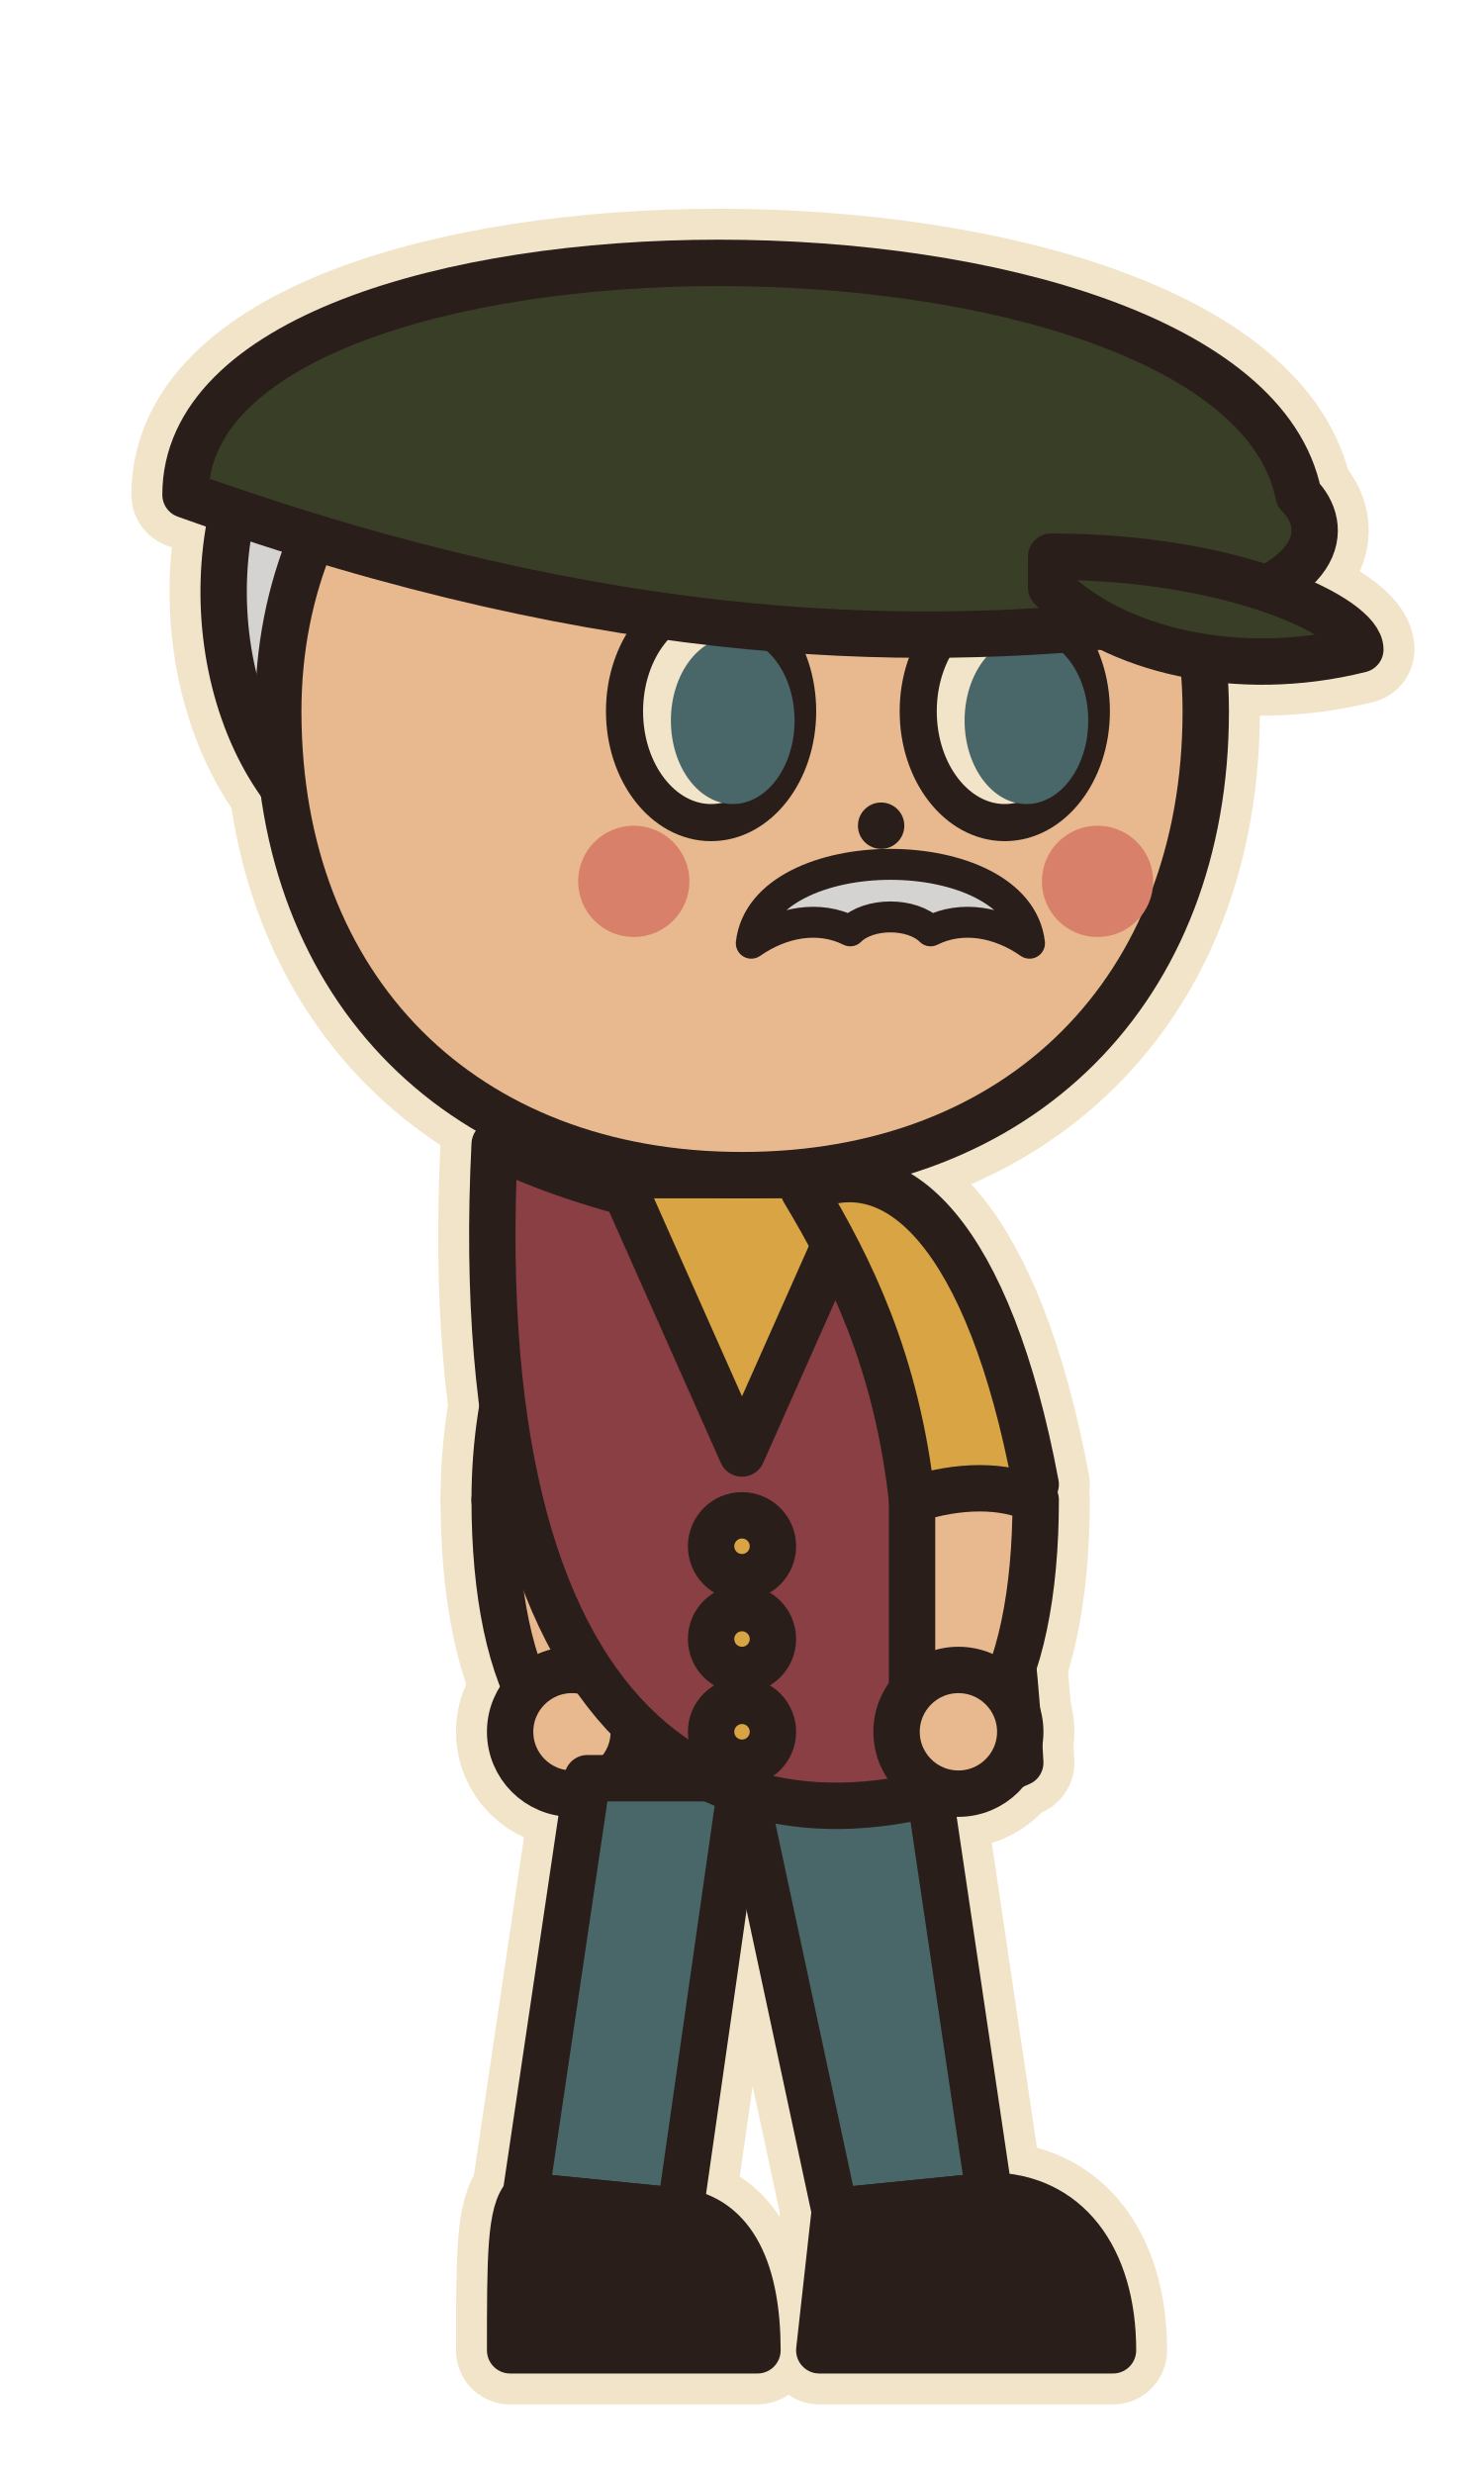
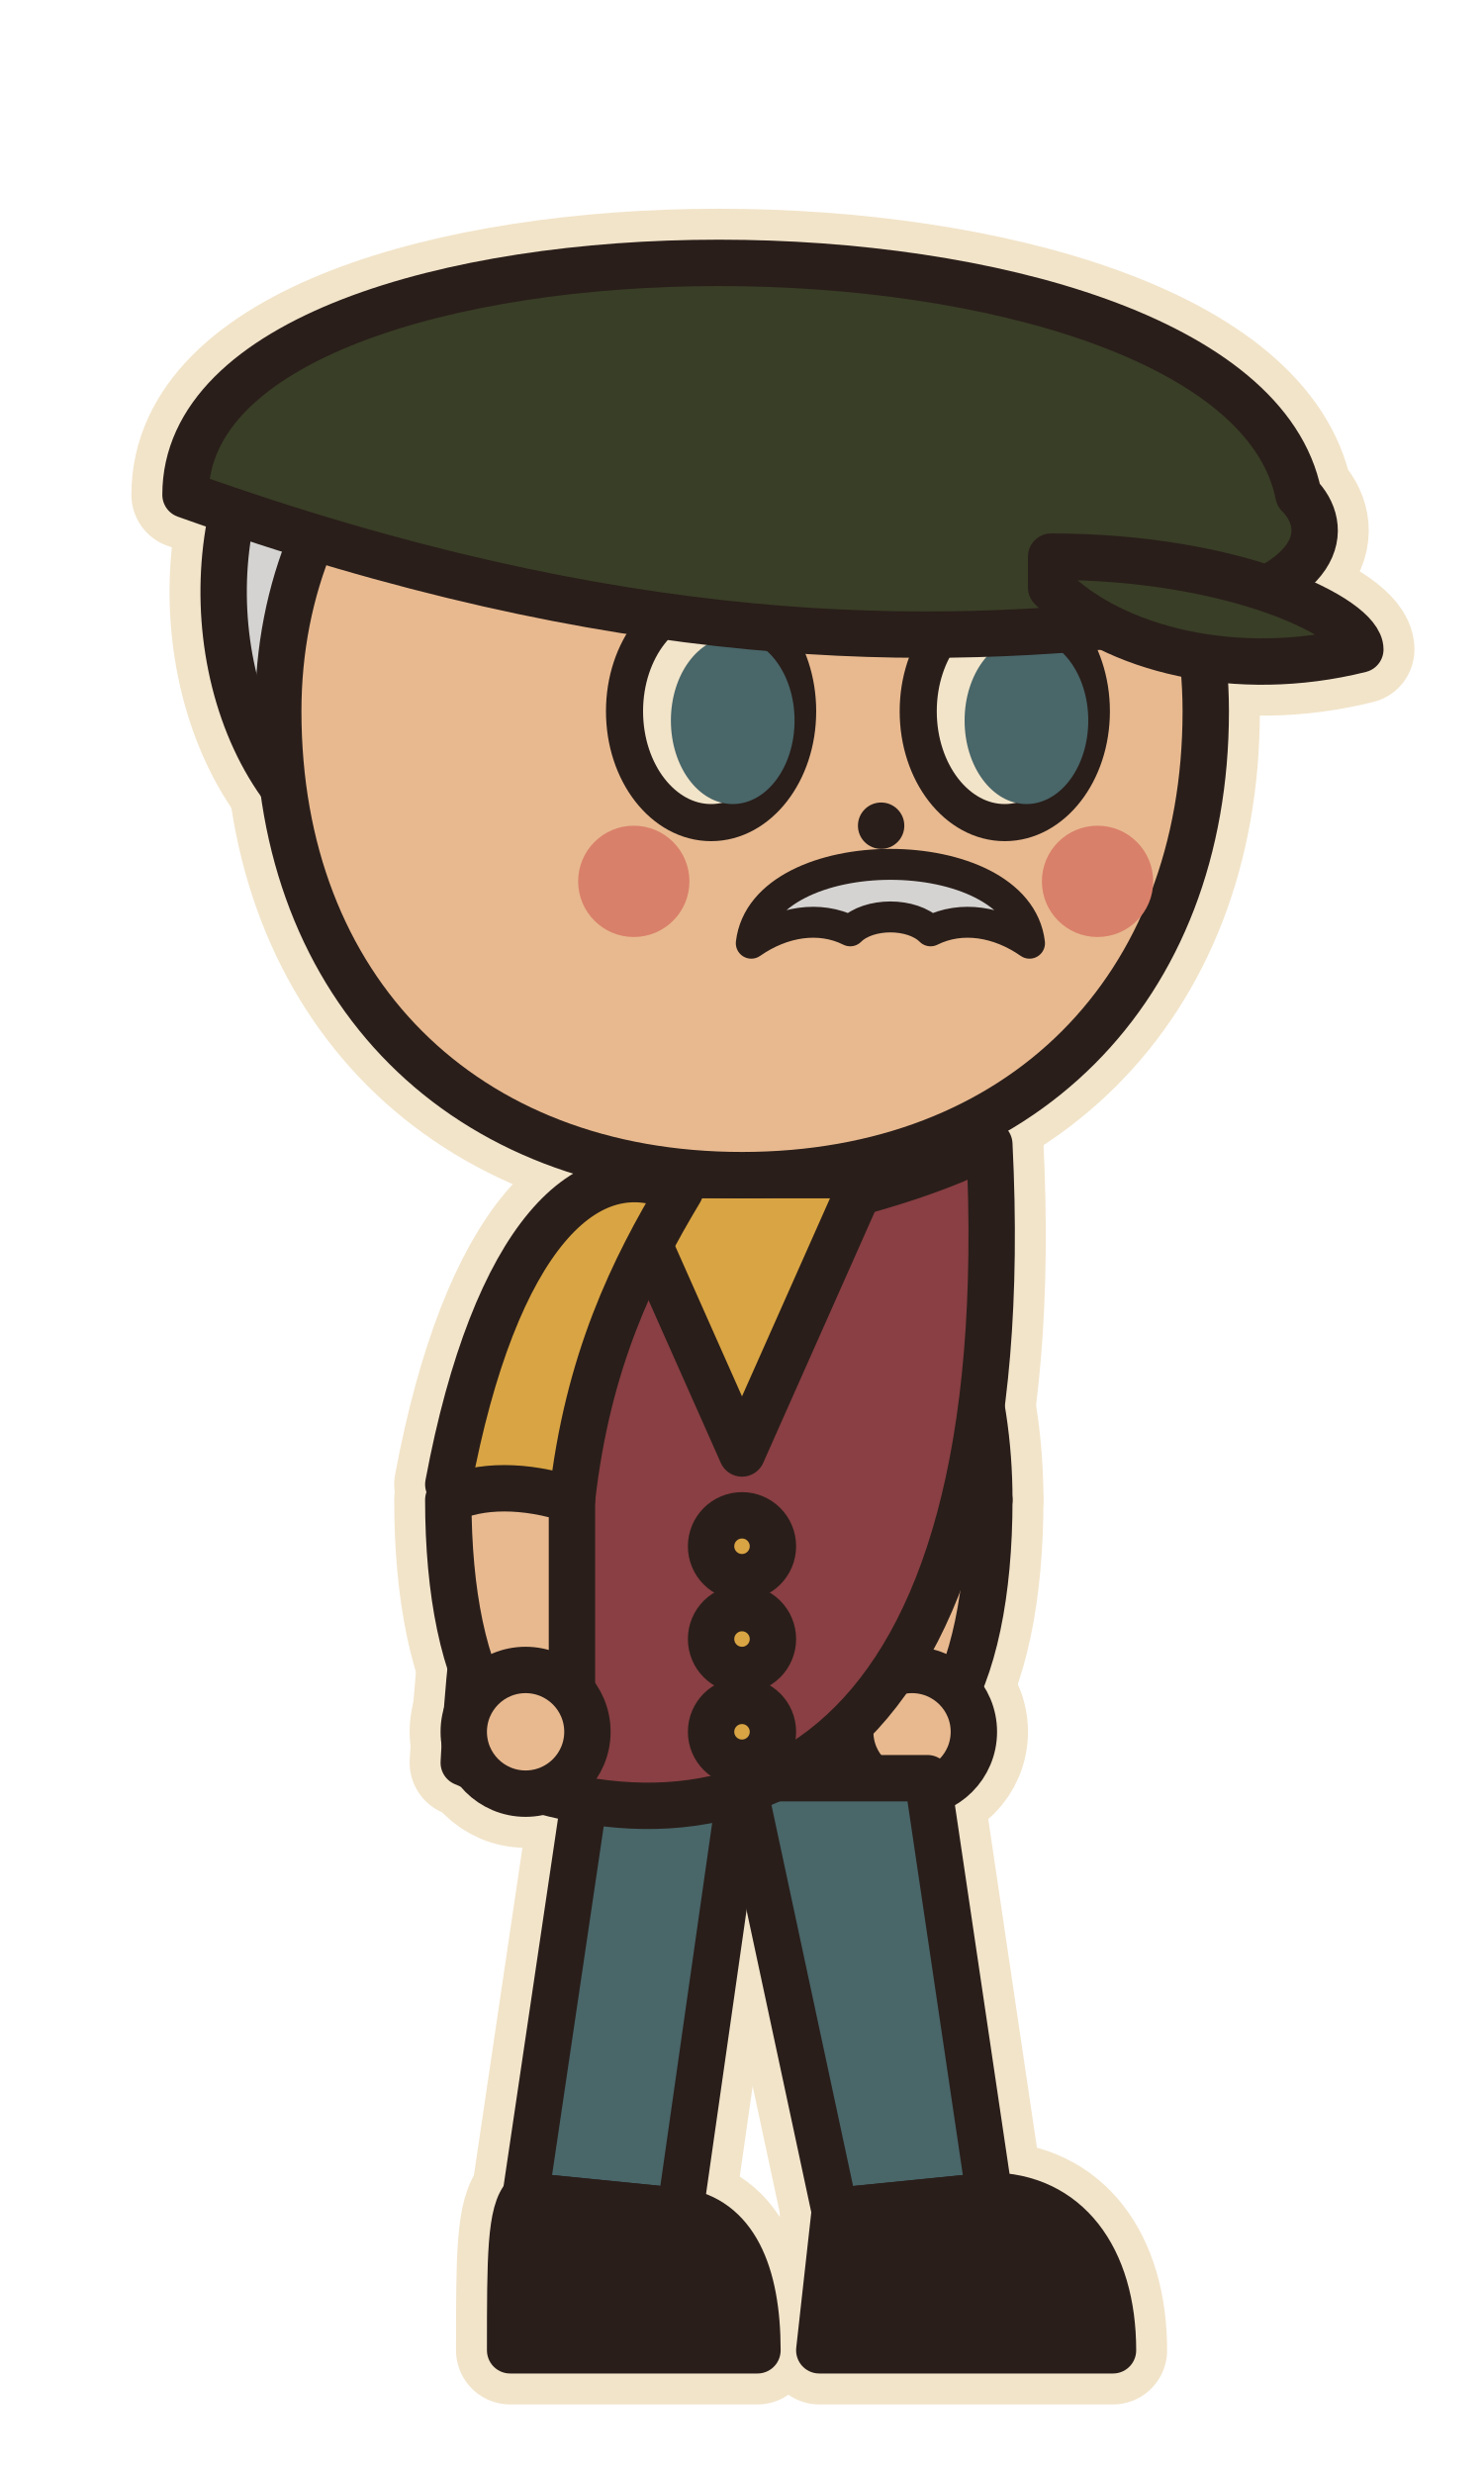
<svg xmlns="http://www.w3.org/2000/svg" viewBox="0 0 96 160" width="96" height="160">
  <g fill="#f2e4c9" stroke="#f2e4c9" stroke-width="7" stroke-linejoin="round" stroke-linecap="round">
-     <path d="M 40,76 C 34,82 32,90 32,97 C 35,99 38,99 40,97 C 40,90 42,82 44,78 Z" fill="#f2e4c9" />
-     <path d="M 32,97 C 32,103 33,108 35,111 C 37,112 40,111 41,109 C 40,104 40,100 40,97 Z" fill="#f2e4c9" />
-     <circle cx="37" cy="112" r="4" fill="#f2e4c9" />
+     <path d="M 40,76 C 34,82 32,90 32,97 C 35,99 38,99 40,97 C 40,90 42,82 44,78 Z" fill="#f2e4c9" transform="translate(96 0) scale(-1 1)" />
+     <path d="M 32,97 C 32,103 33,108 35,111 C 37,112 40,111 41,109 C 40,104 40,100 40,97 Z" fill="#f2e4c9" transform="translate(96 0) scale(-1 1)" />
+     <circle cx="37" cy="112" r="4" fill="#f2e4c9" transform="translate(96 0) scale(-1 1)" />
    <path d="M 38,115 L 34,142 L 44,143 L 48,115 Z" fill="#f2e4c9" />
    <path d="M 34,142 L 44,143 C 47.5,143.5 49,147 49,152 L 33,152 C 33,146 33,143 34,142 Z" fill="#f2e4c9" />
    <path d="M 48,115 L 54,143 L 64,142 L 60,115 Z" fill="#f2e4c9" />
    <path d="M 54,143 L 64,142 C 69,142 72,146 72,152 L 53,152 Z" fill="#f2e4c9" />
-     <path d="M 32,74 C 48,82 64,74 66,114 C 48,122 30,114 32,74 Z" fill="#f2e4c9" />
-     <path d="M 40,76 L 56,76 L 48,94 Z" fill="#f2e4c9" />
-     <circle cx="48" cy="100" r="2" fill="#f2e4c9" />
-     <circle cx="48" cy="106" r="2" fill="#f2e4c9" />
-     <circle cx="48" cy="112" r="2" fill="#f2e4c9" />
-     <path d="M 52,77 C 58,74 64,80 67,96 C 64,99 61,99 59,97 C 58,88 55,82 52,77 Z" fill="#f2e4c9" />
-     <path d="M 59,97 C 62,96 65,96 67,97 C 67,103 66,108 64,111 C 62,112 60,111 59,109 C 59,104 59,100 59,97 Z" fill="#f2e4c9" />
-     <circle cx="62" cy="112" r="4" fill="#f2e4c9" />
+     <path d="M 32,74 C 48,82 64,74 66,114 C 48,122 30,114 32,74 Z" fill="#f2e4c9" transform="translate(96 0) scale(-1 1)" />
+     <path d="M 40,76 L 56,76 L 48,94 Z" fill="#f2e4c9" transform="translate(96 0) scale(-1 1)" />
+     <circle cx="48" cy="100" r="2" fill="#f2e4c9" transform="translate(96 0) scale(-1 1)" />
+     <circle cx="48" cy="106" r="2" fill="#f2e4c9" transform="translate(96 0) scale(-1 1)" />
+     <circle cx="48" cy="112" r="2" fill="#f2e4c9" transform="translate(96 0) scale(-1 1)" />
+     <path d="M 52,77 C 58,74 64,80 67,96 C 64,99 61,99 59,97 C 58,88 55,82 52,77 Z" fill="#f2e4c9" transform="translate(96 0) scale(-1 1)" />
+     <path d="M 59,97 C 62,96 65,96 67,97 C 67,103 66,108 64,111 C 62,112 60,111 59,109 C 59,104 59,100 59,97 Z" fill="#f2e4c9" transform="translate(96 0) scale(-1 1)" />
+     <circle cx="62" cy="112" r="4" fill="#f2e4c9" transform="translate(96 0) scale(-1 1)" />
    <path d="M 16,30 C 12,40 16,54 26,56 L 30,46 Z" fill="#f2e4c9" />
    <rect x="28" y="44" width="6" height="12" rx="3" fill="#f2e4c9" />
    <path d="M 48,18 C 66,18 78,30 78,46 C 78,64 66,76 48,76 C 30,76 18,64 18,46 C 18,30 30,18 48,18 Z" fill="#f2e4c9" />
    <path d="M 12,32 C 12,12 80,12 84,32 C 86,34 86,38 76,40 C 60,42 40,42 12,32 Z" fill="#f2e4c9" />
    <path d="M 68,36 C 80,36 88,40 88,42 C 80,44 72,42 68,38 Z" fill="#f2e4c9" />
  </g>
  <g stroke="#291e1a" stroke-width="3" stroke-linejoin="round" stroke-linecap="round">
-     <path d="M 40,76 C 34,82 32,90 32,97 C 35,99 38,99 40,97 C 40,90 42,82 44,78 Z" fill="#d9a443" />
-     <path d="M 32,97 C 32,103 33,108 35,111 C 37,112 40,111 41,109 C 40,104 40,100 40,97 Z" fill="#e8b98f" />
-     <circle cx="37" cy="112" r="4" fill="#e8b98f" />
+     <path d="M 40,76 C 34,82 32,90 32,97 C 35,99 38,99 40,97 C 40,90 42,82 44,78 Z" fill="#d9a443" transform="translate(96 0) scale(-1 1)" />
+     <path d="M 32,97 C 32,103 33,108 35,111 C 37,112 40,111 41,109 C 40,104 40,100 40,97 Z" fill="#e8b98f" transform="translate(96 0) scale(-1 1)" />
+     <circle cx="37" cy="112" r="4" fill="#e8b98f" transform="translate(96 0) scale(-1 1)" />
    <path d="M 38,115 L 34,142 L 44,143 L 48,115 Z" fill="#496669" />
    <path d="M 34,142 L 44,143 C 47.5,143.5 49,147 49,152 L 33,152 C 33,146 33,143 34,142 Z" fill="#291e1a" />
    <path d="M 48,115 L 54,143 L 64,142 L 60,115 Z" fill="#496669" />
    <path d="M 54,143 L 64,142 C 69,142 72,146 72,152 L 53,152 Z" fill="#291e1a" />
-     <path d="M 32,74 C 48,82 64,74 66,114 C 48,122 30,114 32,74 Z" fill="#893f43" />
-     <path d="M 40,76 L 56,76 L 48,94 Z" fill="#d9a443" />
-     <circle cx="48" cy="100" r="2" fill="#d9a443" />
-     <circle cx="48" cy="106" r="2" fill="#d9a443" />
-     <circle cx="48" cy="112" r="2" fill="#d9a443" />
-     <path d="M 52,77 C 58,74 64,80 67,96 C 64,99 61,99 59,97 C 58,88 55,82 52,77 Z" fill="#d9a443" />
-     <path d="M 59,97 C 62,96 65,96 67,97 C 67,103 66,108 64,111 C 62,112 60,111 59,109 C 59,104 59,100 59,97 Z" fill="#e8b98f" />
-     <circle cx="62" cy="112" r="4" fill="#e8b98f" />
+     <path d="M 32,74 C 48,82 64,74 66,114 C 48,122 30,114 32,74 Z" fill="#893f43" transform="translate(96 0) scale(-1 1)" />
+     <path d="M 40,76 L 56,76 L 48,94 Z" fill="#d9a443" transform="translate(96 0) scale(-1 1)" />
+     <circle cx="48" cy="100" r="2" fill="#d9a443" transform="translate(96 0) scale(-1 1)" />
+     <circle cx="48" cy="106" r="2" fill="#d9a443" transform="translate(96 0) scale(-1 1)" />
+     <circle cx="48" cy="112" r="2" fill="#d9a443" transform="translate(96 0) scale(-1 1)" />
+     <path d="M 52,77 C 58,74 64,80 67,96 C 64,99 61,99 59,97 C 58,88 55,82 52,77 Z" fill="#d9a443" transform="translate(96 0) scale(-1 1)" />
+     <path d="M 59,97 C 62,96 65,96 67,97 C 67,103 66,108 64,111 C 62,112 60,111 59,109 C 59,104 59,100 59,97 Z" fill="#e8b98f" transform="translate(96 0) scale(-1 1)" />
+     <circle cx="62" cy="112" r="4" fill="#e8b98f" transform="translate(96 0) scale(-1 1)" />
    <path d="M 16,30 C 12,40 16,54 26,56 L 30,46 Z" fill="#d4d3d1" />
    <rect x="28" y="44" width="6" height="12" rx="3" fill="#d4d3d1" />
    <path d="M 48,18 C 66,18 78,30 78,46 C 78,64 66,76 48,76 C 30,76 18,64 18,46 C 18,30 30,18 48,18 Z" fill="#e8b98f" />
    <circle cx="41" cy="57" r="3.6" fill="#d9806a" stroke="none" />
    <circle cx="71" cy="57" r="3.6" fill="#d9806a" stroke="none" />
    <ellipse cx="46" cy="46" rx="5.6" ry="7.2" fill="#f2e4c9" stroke-width="2.4" />
    <ellipse cx="47.4" cy="46.6" rx="4" ry="5.4" fill="#496669" stroke="none" />
    <ellipse cx="65" cy="46" rx="5.6" ry="7.2" fill="#f2e4c9" stroke-width="2.4" />
    <ellipse cx="66.4" cy="46.6" rx="4" ry="5.4" fill="#496669" stroke="none" />
    <circle cx="57" cy="53.4" r="1.5" fill="#291e1a" stroke="none" />
    <path d="M 48.6,61 C 49.4,54.2 65.8,54.2 66.6,61 C 64.6,59.6 62.2,59.2 60.2,60.2 C 59,59 56.2,59 55,60.2 C 53,59.2 50.6,59.6 48.6,61 Z" fill="#d4d3d1" stroke-width="2" />
    <path d="M 12,32 C 12,12 80,12 84,32 C 86,34 86,38 76,40 C 60,42 40,42 12,32 Z" fill="#393e26" />
    <path d="M 68,36 C 80,36 88,40 88,42 C 80,44 72,42 68,38 Z" fill="#393e26" />
  </g>
</svg>
